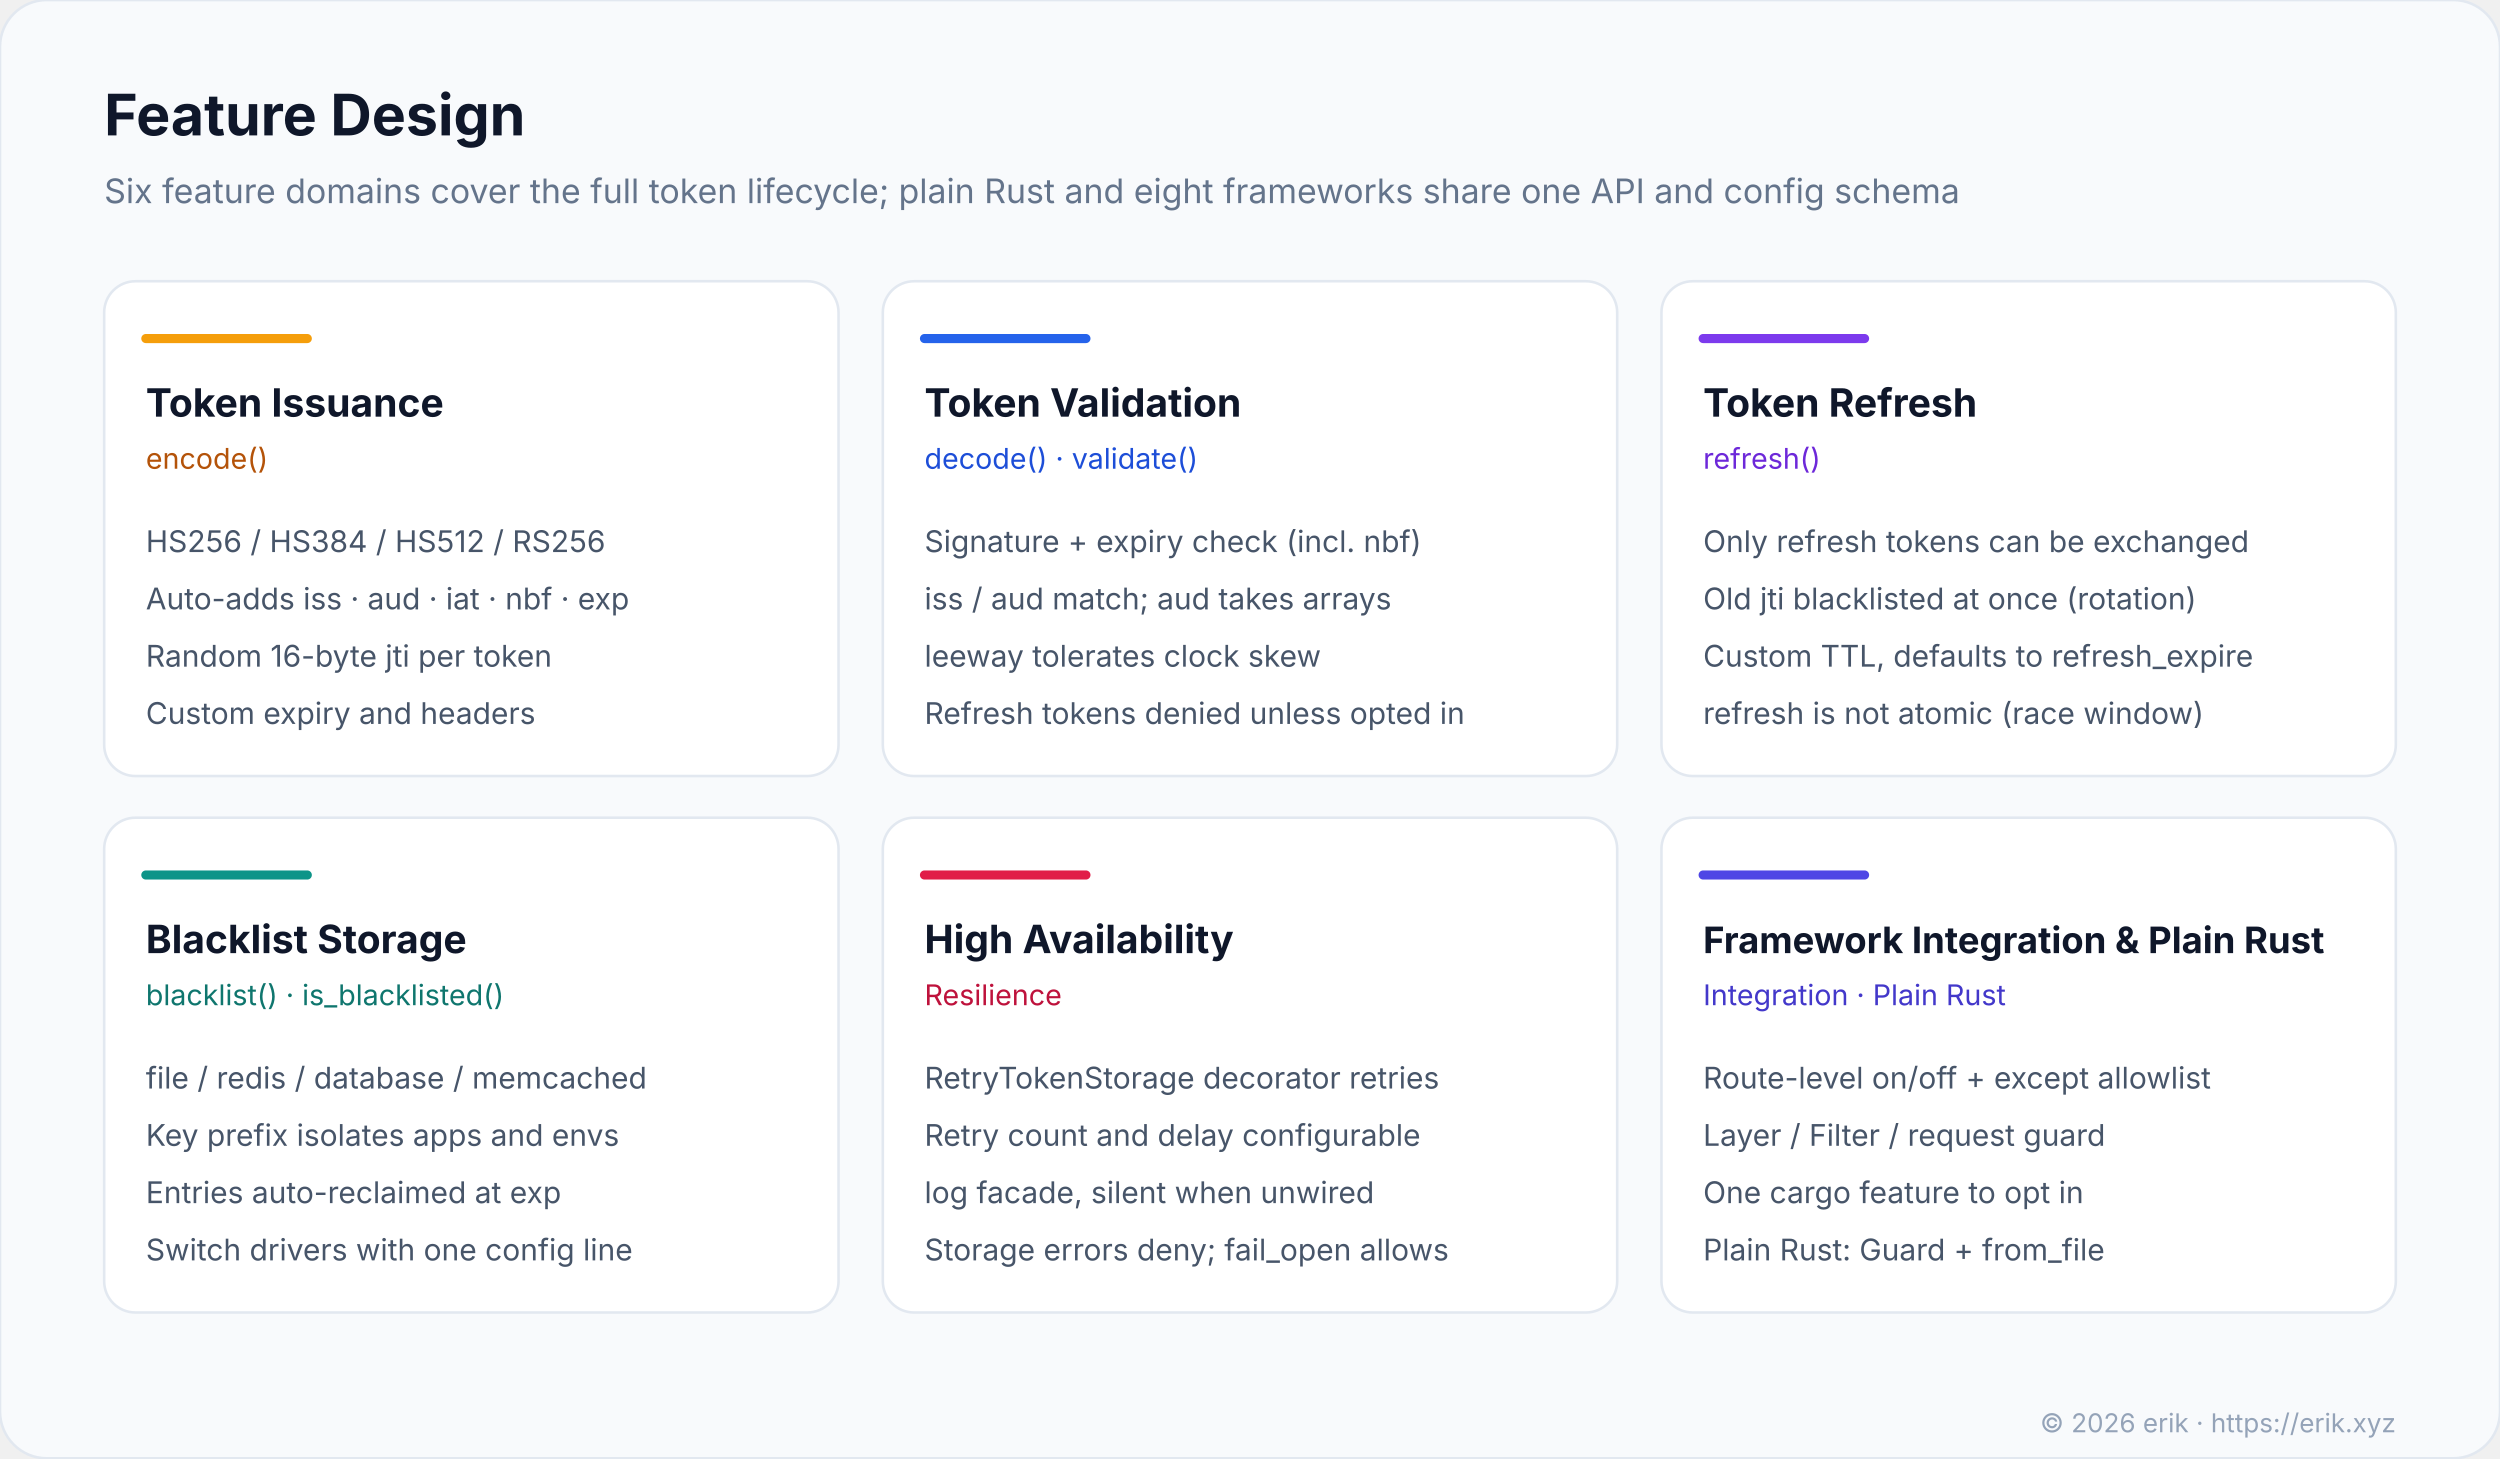
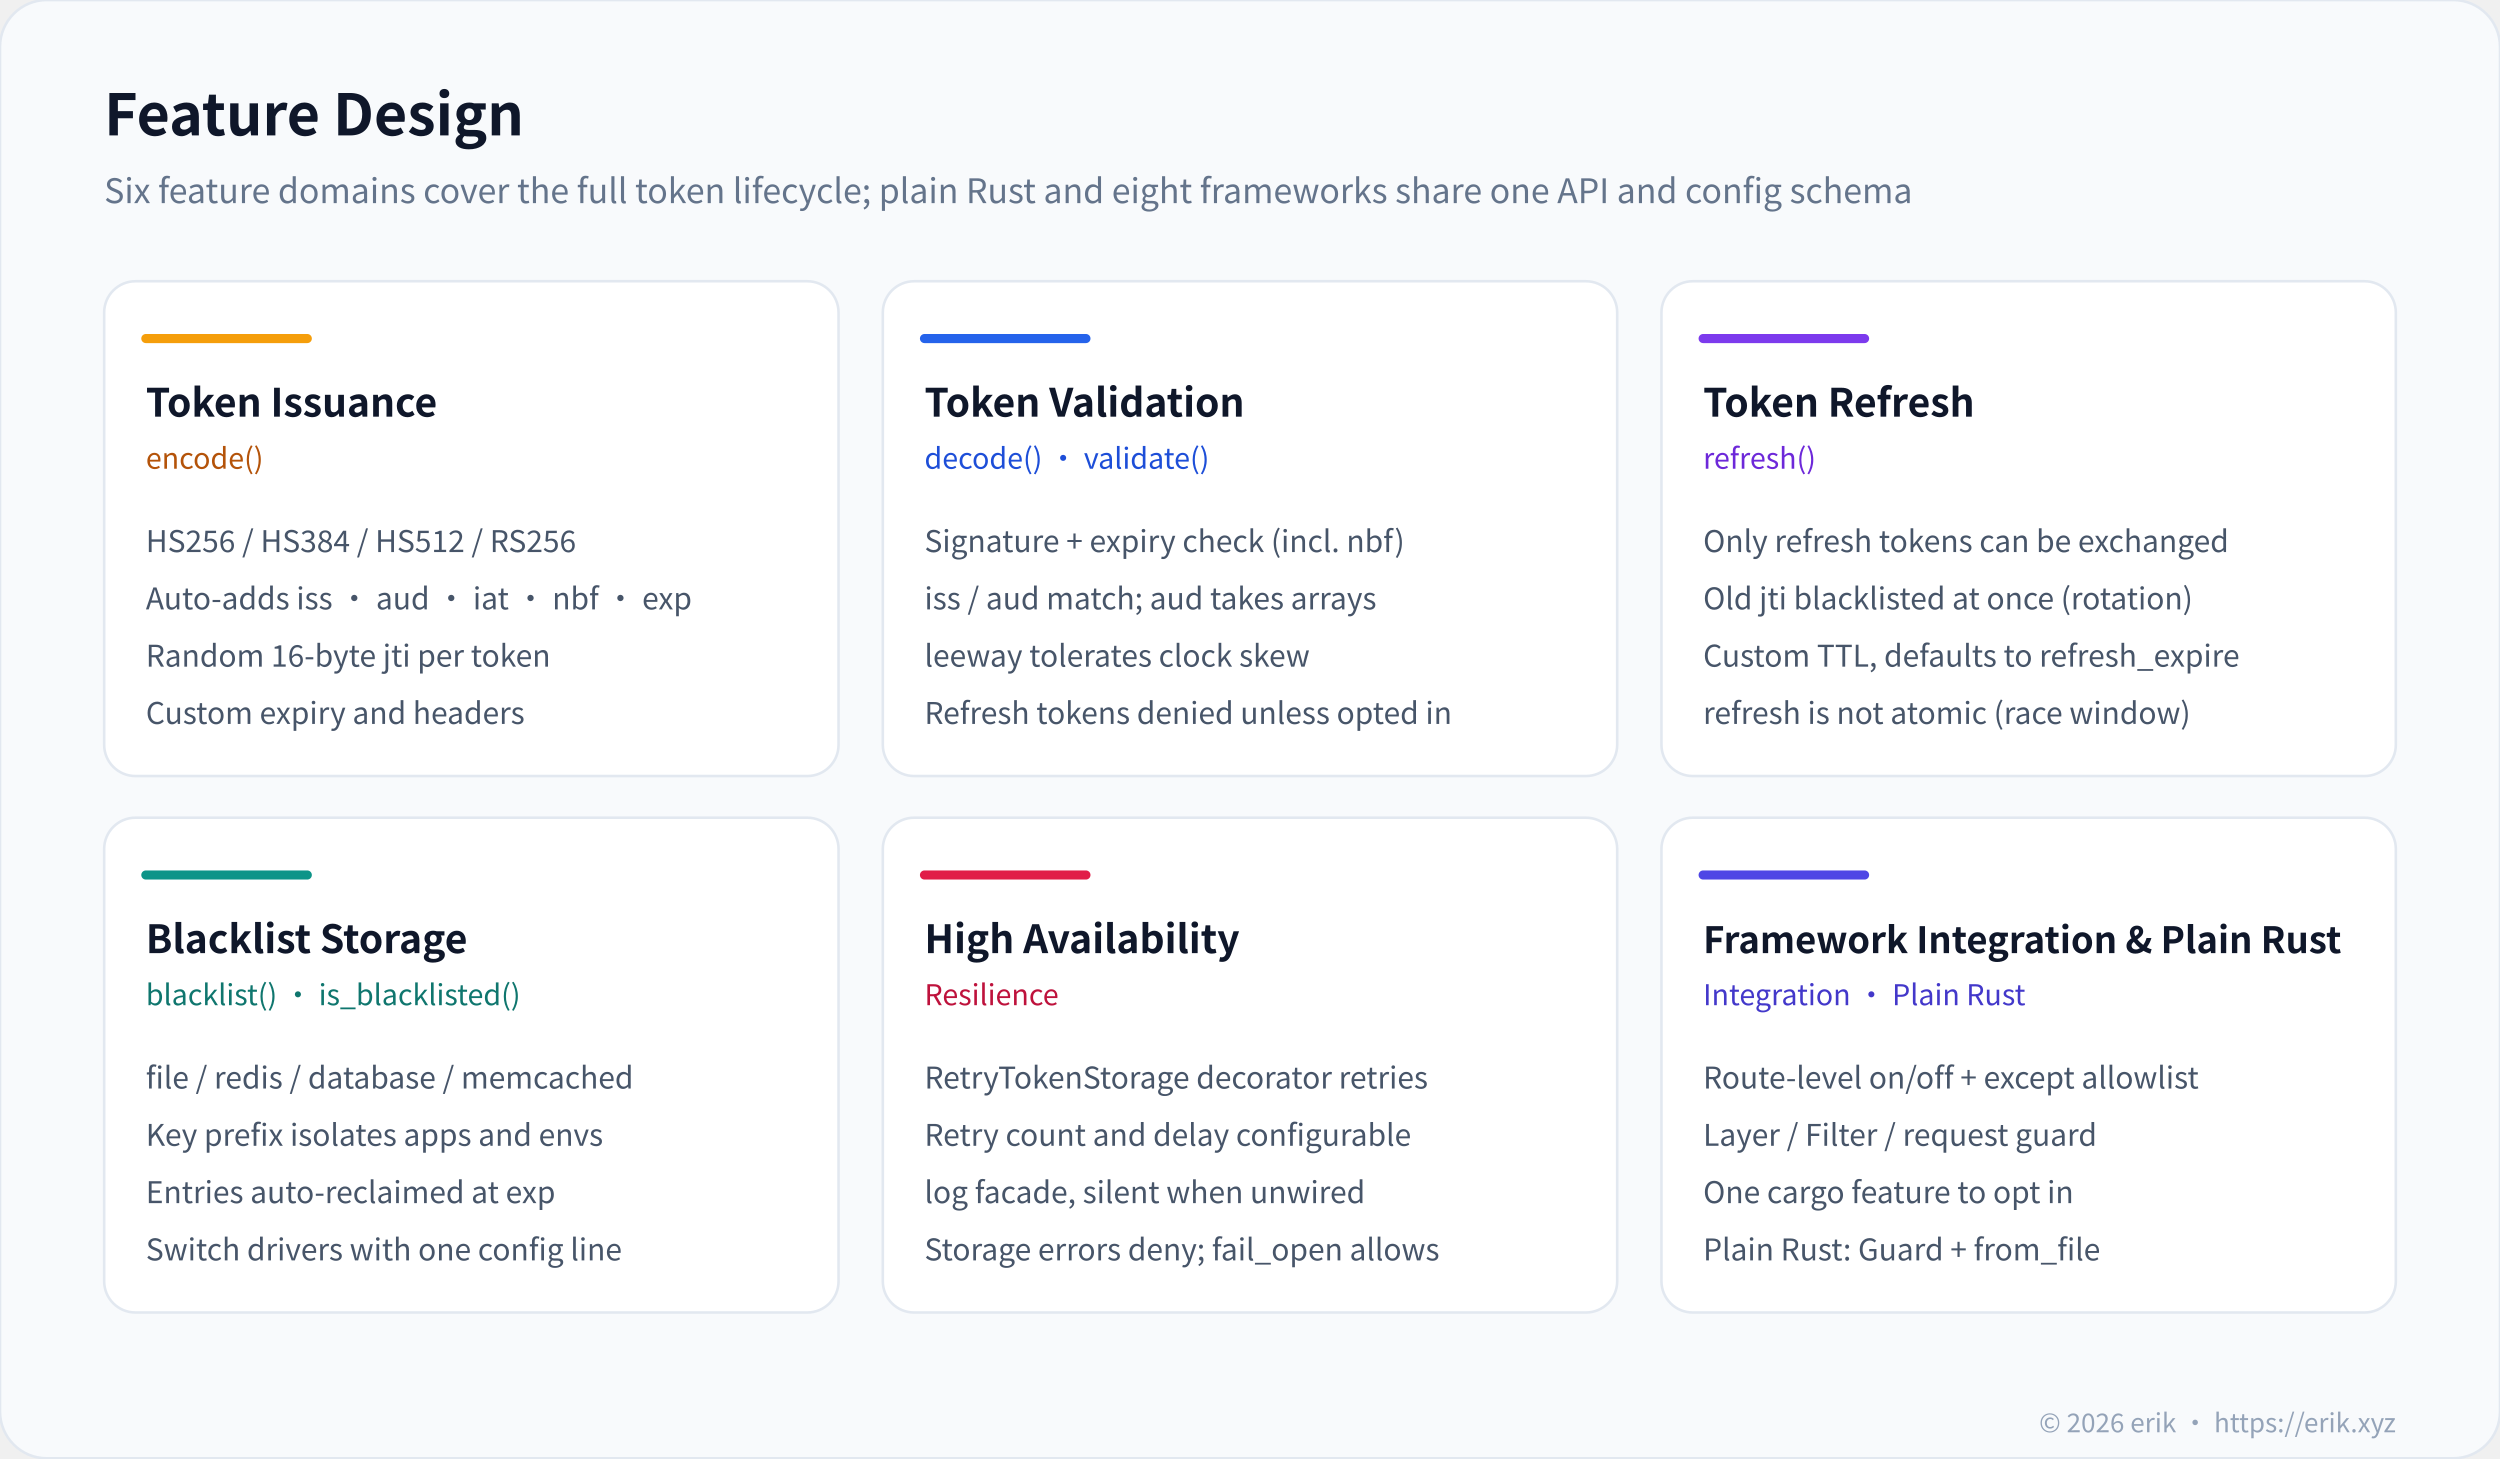
- <svg xmlns="http://www.w3.org/2000/svg" width="960" height="560" viewBox="0 0 960 560" role="img" aria-labelledby="featTitle featDesc" font-family="-apple-system, BlinkMacSystemFont, 'Segoe UI', 'PingFang SC', 'Hiragino Sans GB', 'Microsoft YaHei', sans-serif">
+ <svg xmlns="http://www.w3.org/2000/svg" width="960" height="560" viewBox="0 0 960 560" role="img" aria-labelledby="featTitle featDesc" font-family="'Source Han Sans SC', 'Noto Sans SC', 'Noto Sans CJK SC', 'WenQuanYi Micro Hei', 'DejaVu Sans', sans-serif">
  <rect x="0" y="0" width="960" height="560" rx="18" fill="#F8FAFC" stroke="#E2E8F0" />
  <text x="40" y="52" font-size="22" font-weight="700" fill="#0F172A">Feature Design</text>
  <text x="40" y="78" font-size="13" fill="#64748B">Six feature domains cover the full token lifecycle; plain Rust and eight frameworks share one API and config schema</text>
  <rect x="40" y="108" width="282" height="190" rx="12" fill="#FFFFFF" stroke="#E2E8F0" />
  <line x1="56" y1="130" x2="118" y2="130" stroke="#F59E0B" stroke-width="3.5" stroke-linecap="round" />
  <text x="56" y="160" font-size="15" font-weight="700" fill="#0F172A">Token Issuance</text>
  <text x="56" y="180" font-size="11" fill="#B45309">encode()</text>
  <text x="56" y="212" font-size="11.5" fill="#475569">HS256 / HS384 / HS512 / RS256</text>
  <text x="56" y="234" font-size="11.5" fill="#475569">Auto-adds iss · aud · iat · nbf · exp</text>
  <text x="56" y="256" font-size="11.5" fill="#475569">Random 16-byte jti per token</text>
  <text x="56" y="278" font-size="11.5" fill="#475569">Custom expiry and headers</text>
  <rect x="339" y="108" width="282" height="190" rx="12" fill="#FFFFFF" stroke="#E2E8F0" />
  <line x1="355" y1="130" x2="417" y2="130" stroke="#2563EB" stroke-width="3.5" stroke-linecap="round" />
  <text x="355" y="160" font-size="15" font-weight="700" fill="#0F172A">Token Validation</text>
  <text x="355" y="180" font-size="11" fill="#1D4ED8">decode() · validate()</text>
  <text x="355" y="212" font-size="11.5" fill="#475569">Signature + expiry check (incl. nbf)</text>
  <text x="355" y="234" font-size="11.5" fill="#475569">iss / aud match; aud takes arrays</text>
  <text x="355" y="256" font-size="11.5" fill="#475569">leeway tolerates clock skew</text>
  <text x="355" y="278" font-size="11.5" fill="#475569">Refresh tokens denied unless opted in</text>
  <rect x="638" y="108" width="282" height="190" rx="12" fill="#FFFFFF" stroke="#E2E8F0" />
  <line x1="654" y1="130" x2="716" y2="130" stroke="#7C3AED" stroke-width="3.5" stroke-linecap="round" />
  <text x="654" y="160" font-size="15" font-weight="700" fill="#0F172A">Token Refresh</text>
  <text x="654" y="180" font-size="11" fill="#6D28D9">refresh()</text>
  <text x="654" y="212" font-size="11.5" fill="#475569">Only refresh tokens can be exchanged</text>
  <text x="654" y="234" font-size="11.5" fill="#475569">Old jti blacklisted at once (rotation)</text>
  <text x="654" y="256" font-size="11.5" fill="#475569">Custom TTL, defaults to refresh_expire</text>
  <text x="654" y="278" font-size="11.5" fill="#475569">refresh is not atomic (race window)</text>
  <rect x="40" y="314" width="282" height="190" rx="12" fill="#FFFFFF" stroke="#E2E8F0" />
  <line x1="56" y1="336" x2="118" y2="336" stroke="#0D9488" stroke-width="3.5" stroke-linecap="round" />
  <text x="56" y="366" font-size="15" font-weight="700" fill="#0F172A">Blacklist Storage</text>
  <text x="56" y="386" font-size="11" fill="#0F766E">blacklist() · is_blacklisted()</text>
  <text x="56" y="418" font-size="11.5" fill="#475569">file / redis / database / memcached</text>
  <text x="56" y="440" font-size="11.5" fill="#475569">Key prefix isolates apps and envs</text>
  <text x="56" y="462" font-size="11.5" fill="#475569">Entries auto-reclaimed at exp</text>
  <text x="56" y="484" font-size="11.5" fill="#475569">Switch drivers with one config line</text>
  <rect x="339" y="314" width="282" height="190" rx="12" fill="#FFFFFF" stroke="#E2E8F0" />
  <line x1="355" y1="336" x2="417" y2="336" stroke="#E11D48" stroke-width="3.5" stroke-linecap="round" />
  <text x="355" y="366" font-size="15" font-weight="700" fill="#0F172A">High Availability</text>
  <text x="355" y="386" font-size="11" fill="#BE123C">Resilience</text>
  <text x="355" y="418" font-size="11.5" fill="#475569">RetryTokenStorage decorator retries</text>
  <text x="355" y="440" font-size="11.5" fill="#475569">Retry count and delay configurable</text>
  <text x="355" y="462" font-size="11.5" fill="#475569">log facade, silent when unwired</text>
  <text x="355" y="484" font-size="11.5" fill="#475569">Storage errors deny; fail_open allows</text>
  <rect x="638" y="314" width="282" height="190" rx="12" fill="#FFFFFF" stroke="#E2E8F0" />
  <line x1="654" y1="336" x2="716" y2="336" stroke="#4F46E5" stroke-width="3.5" stroke-linecap="round" />
  <text x="654" y="366" font-size="14" font-weight="700" fill="#0F172A">Framework Integration &amp; Plain Rust</text>
  <text x="654" y="386" font-size="11" fill="#4338CA">Integration · Plain Rust</text>
  <text x="654" y="418" font-size="11.5" fill="#475569">Route-level on/off + except allowlist</text>
  <text x="654" y="440" font-size="11.5" fill="#475569">Layer / Filter / request guard</text>
  <text x="654" y="462" font-size="11.5" fill="#475569">One cargo feature to opt in</text>
  <text x="654" y="484" font-size="11.5" fill="#475569">Plain Rust: Guard + from_file</text>
  <text x="920" y="550" font-size="10" fill="#94A3B8" text-anchor="end">© 2026 erik · https://erik.xyz</text>
</svg>
